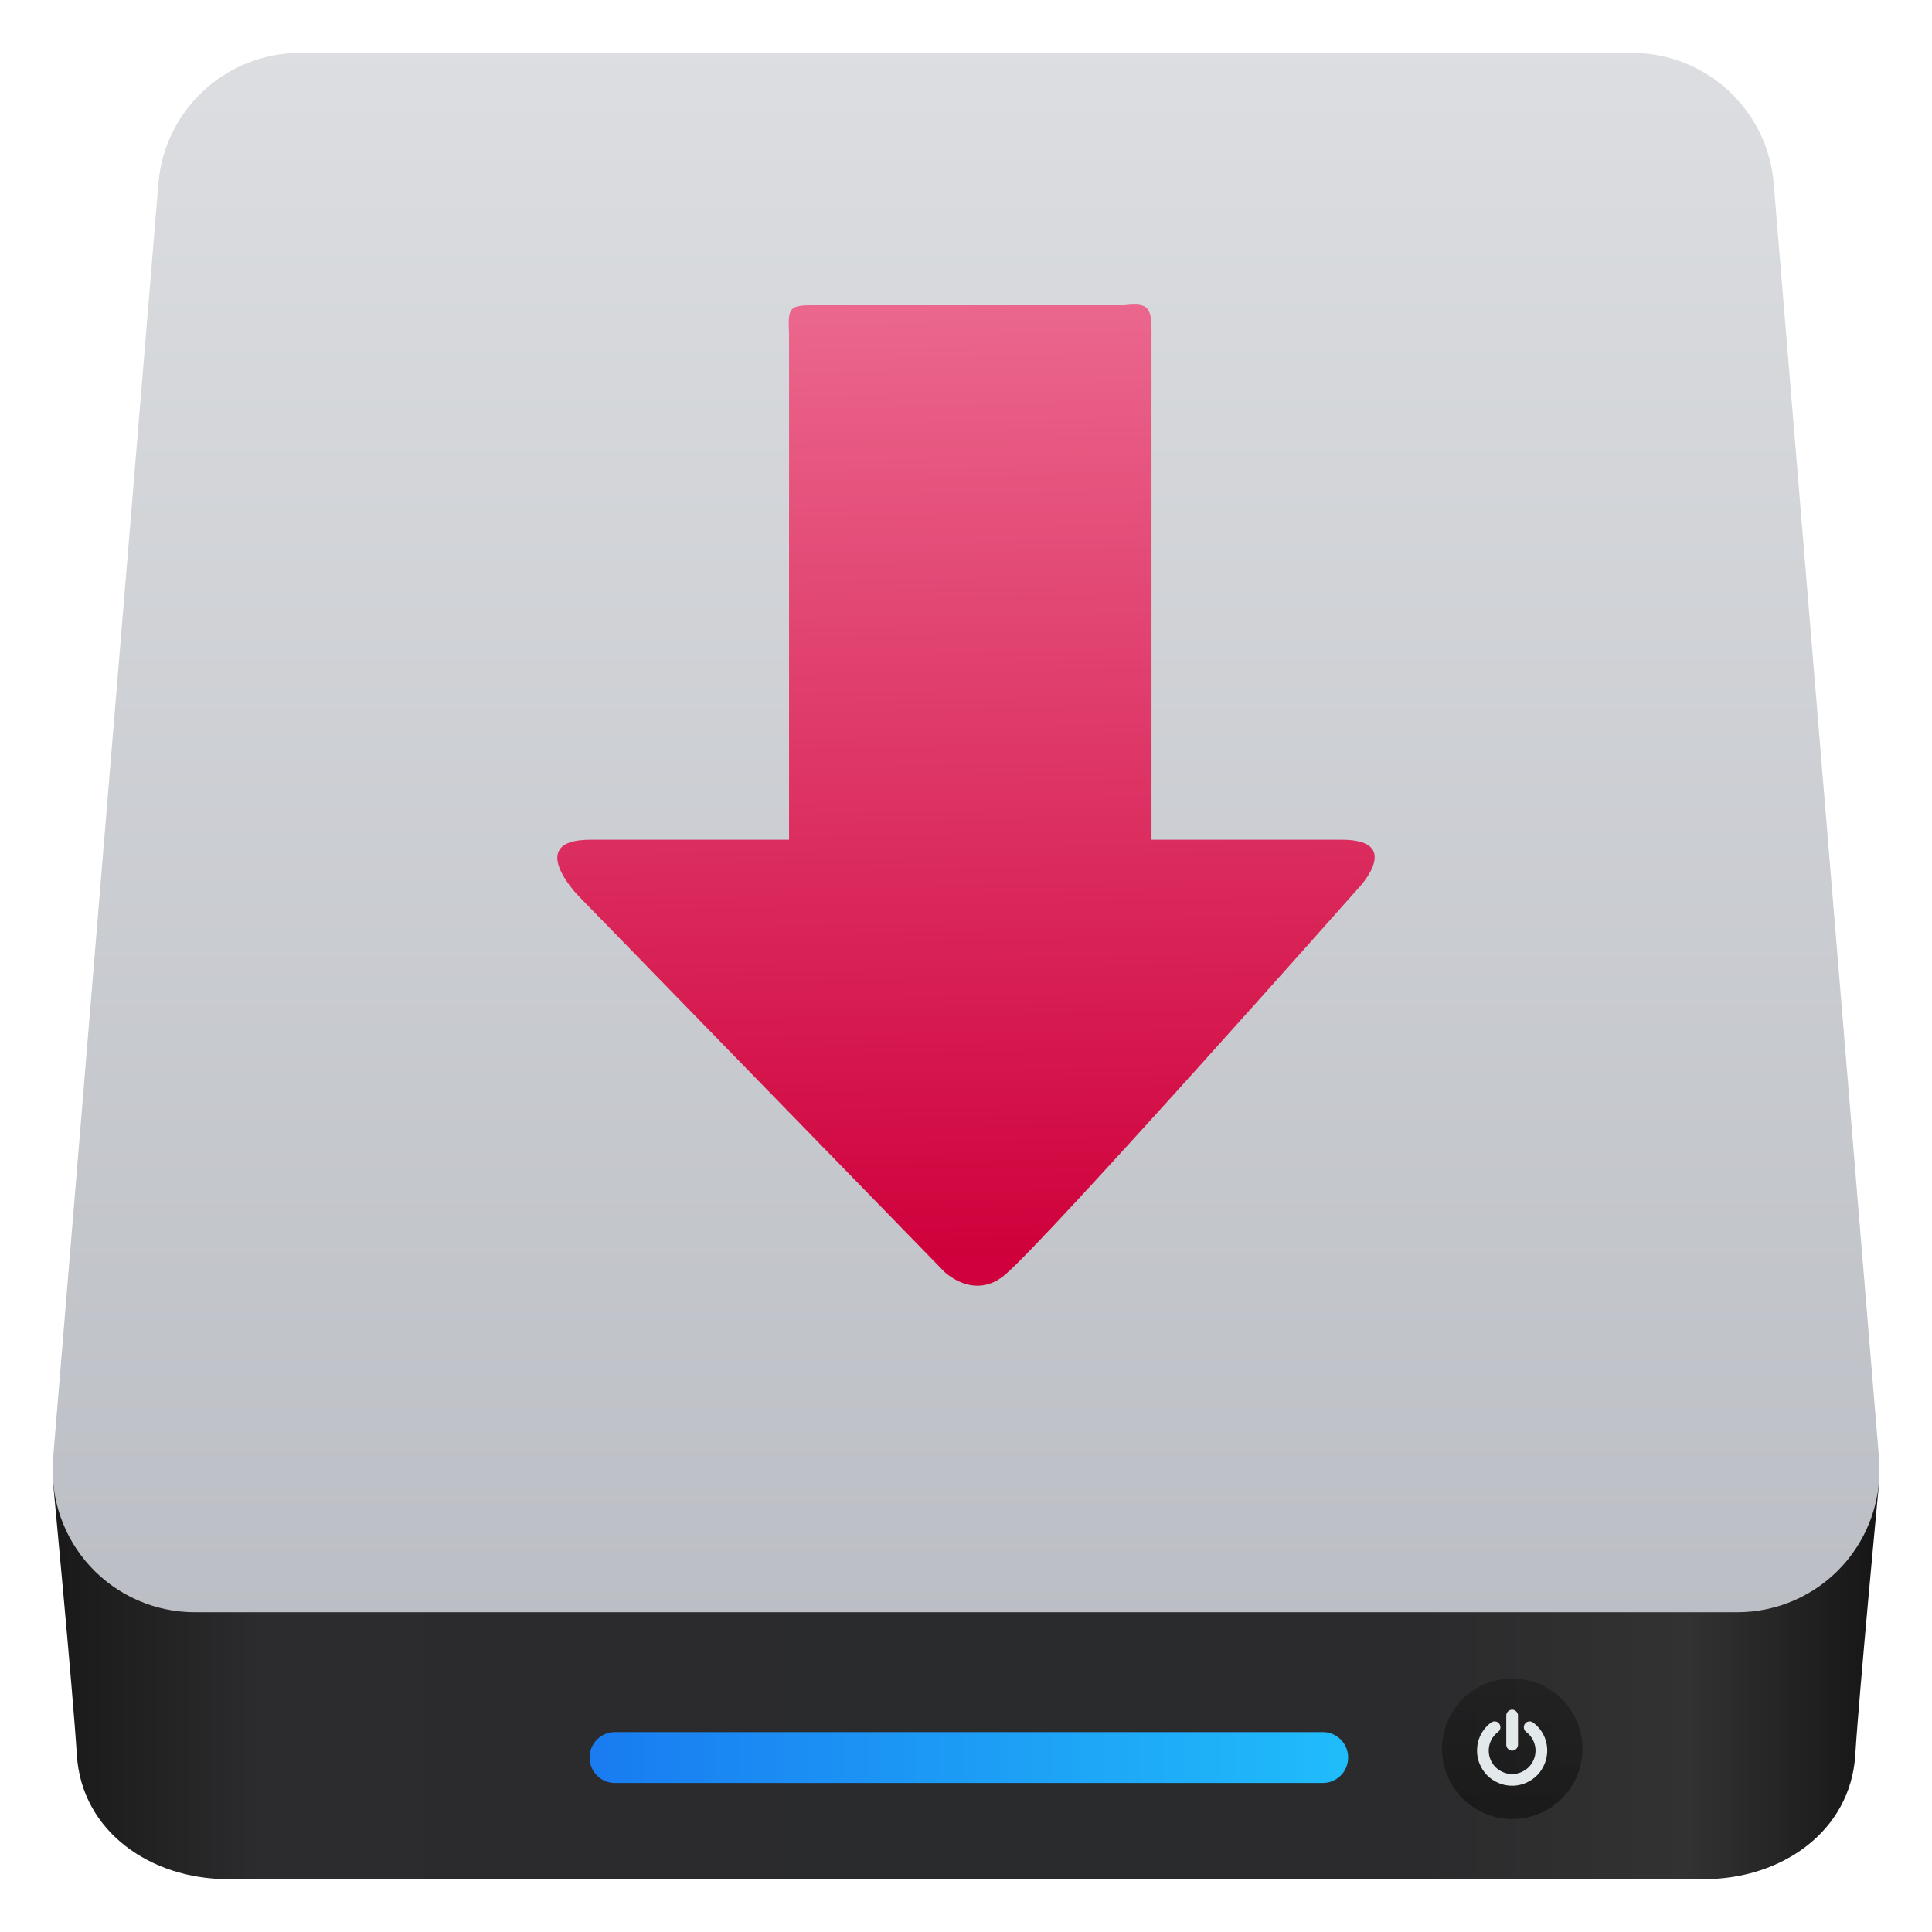
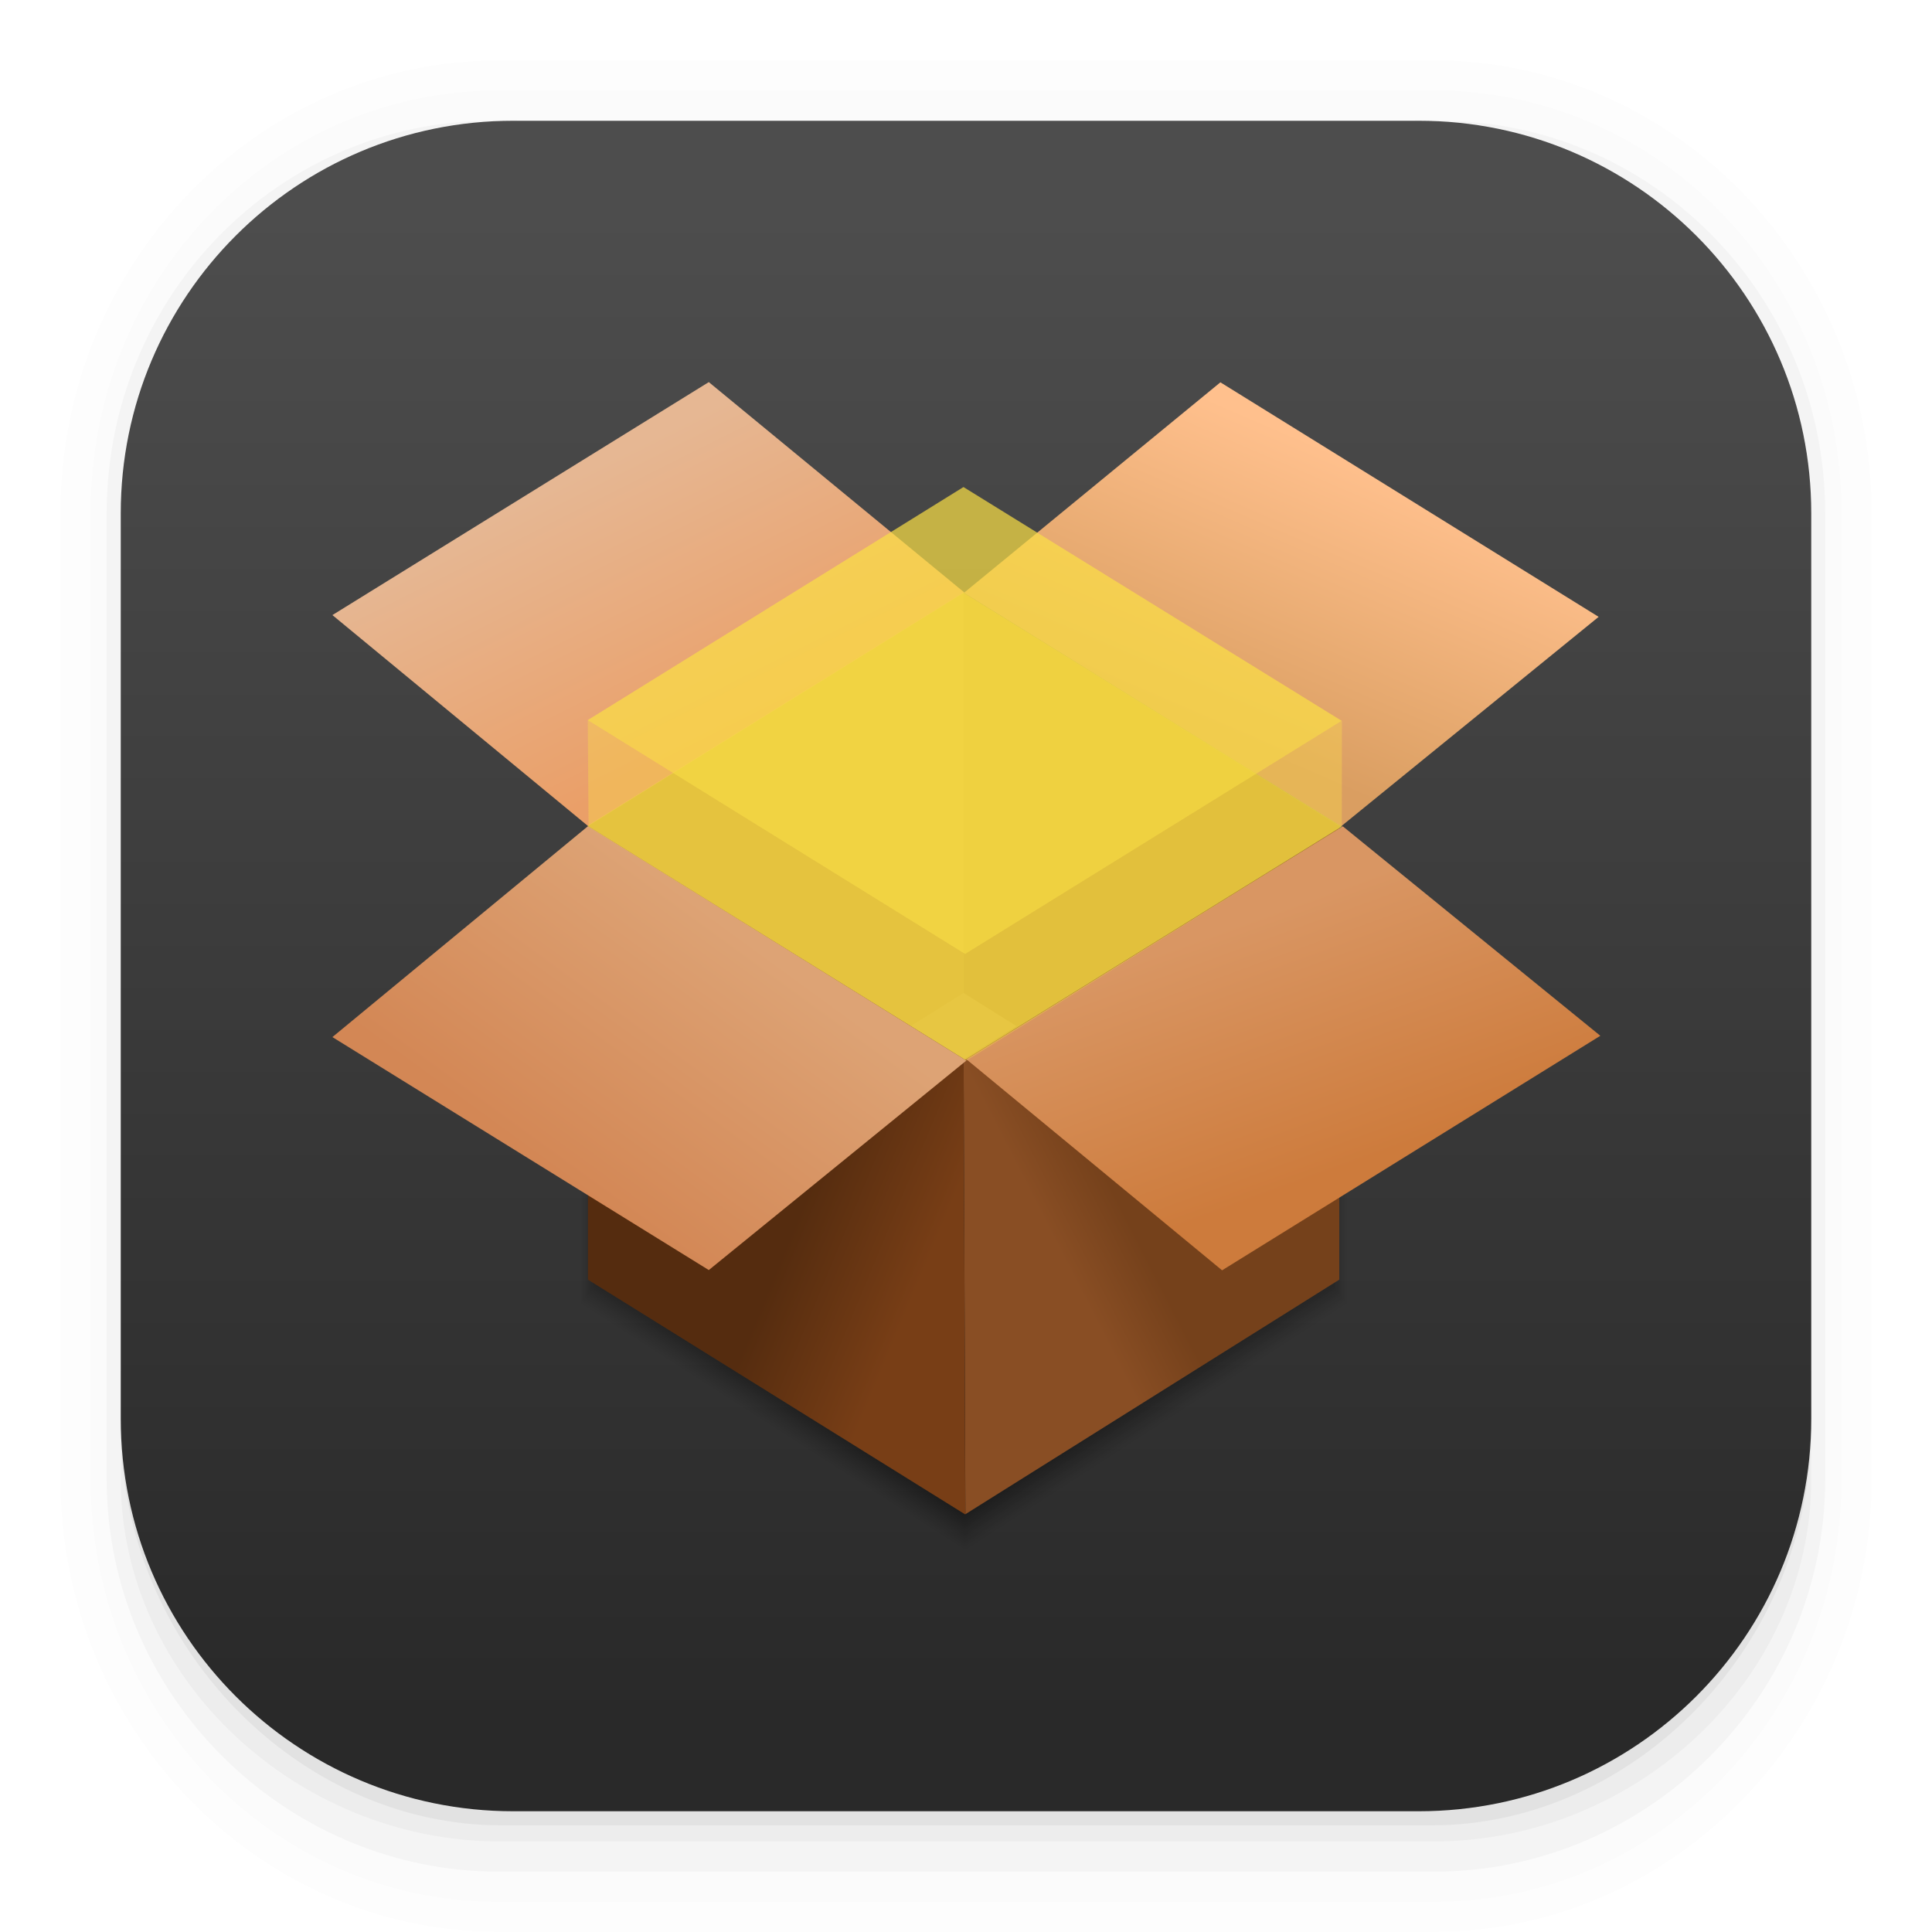
- <svg xmlns="http://www.w3.org/2000/svg" clip-rule="evenodd" fill-rule="evenodd" stroke-linejoin="round" stroke-miterlimit="2" viewBox="0 0 48 48">
-   <linearGradient id="a" x2="1" gradientTransform="matrix(44.2944 -.186744 .186744 44.2944 8.71926 1669.51)" gradientUnits="userSpaceOnUse">
-     <stop stop-color="#1a1a1a" offset="0" />
-     <stop stop-color="#2c2c2e" offset=".11" />
-     <stop stop-color="#2b2b2d" offset=".29" />
-     <stop stop-color="#2a2b2d" offset=".51" />
-     <stop stop-color="#2b2b2d" offset=".75" />
-     <stop stop-color="#323232" offset=".9" />
-     <stop stop-color="#171717" offset="1" />
-   </linearGradient>
-   <linearGradient id="b" x2="1" gradientTransform="matrix(-.00154162 -38.7406 38.7406 -.00154162 74.9066 40.0528)" gradientUnits="userSpaceOnUse">
-     <stop stop-color="#bbbec4" offset="0" />
-     <stop stop-color="#dcdee1" offset="1" />
-   </linearGradient>
-   <linearGradient id="c" x2="1" gradientTransform="matrix(18.8308 0 0 18.8308 14.6558 853.913)" gradientUnits="userSpaceOnUse">
-     <stop stop-color="#197cf1" offset="0" />
-     <stop stop-color="#20bcfa" offset="1" />
-   </linearGradient>
-   <linearGradient id="d" x2="1" gradientTransform="matrix(0 -3.48937 3.48937 0 183.229 44.9756)" gradientUnits="userSpaceOnUse">
-     <stop stop-color="#040404" stop-opacity=".45" offset="0" />
-     <stop stop-color="#121212" stop-opacity=".41" offset="1" />
-   </linearGradient>
-   <linearGradient id="e" x2="1" gradientTransform="matrix(-.842134 -64.9798 64.9798 -.842134 70.3376 81.7016)" gradientUnits="userSpaceOnUse">
-     <stop stop-color="#cf003b" offset="0" />
-     <stop stop-color="#eb678d" offset="1" />
-   </linearGradient>
-   <path d="m42.349 46.686h-36.695c-1.91 0-3.627-1.181-3.745-3.086-.095-1.546-.601-6.867-.602-6.878h45.389c-.001.011-.507 5.332-.602 6.878-.118 1.905-1.835 3.086-3.745 3.086z" fill="url(#a)" fill-rule="nonzero" />
-   <path d="m44.067 4.555c-.152-1.832-1.682-3.241-3.52-3.241h-33.091c-1.838 0-3.368 1.409-3.52 3.241-.587 7.112-1.988 24.061-2.617 31.677-.081.984.253 1.957.921 2.683.669.727 1.611 1.14 2.598 1.14h38.327c.987 0 1.929-.413 2.598-1.14.668-.726 1.002-1.699.921-2.683-.629-7.616-2.03-24.565-2.617-31.677z" fill="url(#b)" />
-   <path d="m33.494 43.661c0-.166-.066-.326-.184-.444-.118-.117-.278-.184-.444-.184h-17.589c-.167 0-.327.067-.444.184-.118.118-.184.278-.184.444v.008c0 .167.066.327.184.444.117.118.277.184.444.184h17.589c.166 0 .326-.066.444-.184.118-.117.184-.277.184-.444z" fill="url(#c)" />
-   <circle cx="37.572" cy="43.448" r="1.745" fill="url(#d)" />
-   <g fill-rule="nonzero">
-     <path d="m38.349 43.104c-.061-.122-.147-.224-.257-.306-.032-.025-.068-.034-.108-.029s-.072.024-.096.057c-.024.032-.033.067-.027.107.005.04.024.072.056.096.074.056.131.125.172.206.04.081.061.167.061.259 0 .079-.016.154-.046.225-.031.072-.072.134-.125.186-.052.052-.114.094-.185.124-.072.031-.147.046-.226.046s-.154-.015-.225-.046c-.072-.03-.134-.072-.186-.124s-.094-.114-.124-.186c-.031-.071-.046-.146-.046-.225 0-.092.02-.178.06-.259.041-.081.098-.15.172-.206.032-.024.051-.056.057-.096.005-.039-.004-.075-.028-.107-.024-.033-.055-.052-.095-.057s-.076.004-.109.029c-.11.082-.196.184-.257.306s-.091.252-.091.39c0 .118.023.231.069.338.046.108.108.201.186.279s.171.14.279.186c.107.046.22.069.338.069s.231-.023.339-.069c.107-.046.2-.108.278-.186s.14-.171.186-.279c.046-.107.069-.22.069-.338 0-.138-.03-.268-.091-.39zm-.781.39c.039 0 .074-.015.102-.043.029-.029.044-.063.044-.103v-.727c0-.039-.015-.073-.044-.102-.028-.029-.063-.043-.102-.043s-.073.014-.102.043-.043.063-.043.102v.727c0 .04.014.074.043.103.029.028.063.043.102.043z" fill="#e3e8ea" />
-     <path transform="matrix(.366336 0 0 .366336 -1.90956 1.42131)" d="m69.237 82.35-24.81-25.485s-3.68-3.794.819-3.794h13.48v-34.333c-.088-1.777.011-1.926 1.738-1.917h21.003c1.493-.166 1.842.049 1.841 1.631v34.619h12.905c4.158 0 1.226 3.172 1.226 3.172s-21.108 23.82-24.052 26.319c-2.118 1.811-4.15-.212-4.15-.212z" fill="url(#e)" />
+ <svg xmlns="http://www.w3.org/2000/svg" width="64" height="64" image-rendering="optimizeSpeed">
+   <defs>
+     <linearGradient id="a" x1="7.937" x2="7.937" y1="15.081" y2="1.852" gradientTransform="translate(0 .032) scale(3.7795)" gradientUnits="userSpaceOnUse">
+       <stop stop-color="#292929" offset="0" />
+       <stop stop-color="#4d4d4d" offset="1" />
+     </linearGradient>
+     <linearGradient id="b" x1="148.93" x2="155.51" y1="873.19" y2="886.31" gradientTransform="translate(238.52 -125.13) scale(.73261)" gradientUnits="userSpaceOnUse">
+       <stop stop-color="#e6b793" offset="0" />
+       <stop stop-color="#ea9f68" offset="1" />
+     </linearGradient>
+     <linearGradient id="c" x1="58.184" x2="64.173" y1="992.95" y2="979.05" gradientTransform="translate(325.39 -203.62) scale(.73261)" gradientUnits="userSpaceOnUse">
+       <stop stop-color="#da9e61" offset="0" />
+       <stop stop-color="#ffc08d" offset="1" />
+     </linearGradient>
+     <linearGradient id="d" x1="54.138" x2="57.452" y1="1022.3" y2="1020.6" gradientTransform="translate(325.39 -203.62) scale(.73261)" gradientUnits="userSpaceOnUse">
+       <stop stop-color="#894e24" offset="0" />
+       <stop stop-color="#75411b" offset="1" />
+     </linearGradient>
+     <linearGradient id="e" x1="69.802" x2="65.326" y1="1014" y2="1001.7" gradientTransform="translate(325.39 -203.62) scale(.73261)" gradientUnits="userSpaceOnUse">
+       <stop stop-color="#cd7b3c" offset="0" />
+       <stop stop-color="#d99663" offset="1" />
+     </linearGradient>
+     <linearGradient id="f" x1="38.672" x2="44.922" y1="1020.1" y2="1022.7" gradientTransform="translate(325.39 -203.62) scale(.73261)" gradientUnits="userSpaceOnUse">
+       <stop stop-color="#552c0f" offset="0" />
+       <stop stop-color="#783e16" offset="1" />
+     </linearGradient>
+     <linearGradient id="g" x1="26.575" x2="35.322" y1="1014.5" y2="1002.5" gradientTransform="translate(325.39 -203.62) scale(.73261)" gradientUnits="userSpaceOnUse">
+       <stop stop-color="#d38755" offset="0" />
+       <stop stop-color="#dda375" offset="1" />
+     </linearGradient>
+   </defs>
+   <g color="#000" image-rendering="auto">
+     <path d="M4.37.53C2.254.53.53 2.312.53 4.496v8.468c0 2.184 1.725 3.968 3.84 3.968h8.194c2.114 0 3.84-1.783 3.84-3.968V4.497c0-2.184-1.726-3.968-3.84-3.968zm.256.52h7.681c1.844 0 3.33 1.534 3.33 3.44v7.937c0 1.906-1.485 3.44-3.33 3.44h-7.68c-1.845 0-3.33-1.534-3.33-3.44V4.49c0-1.906 1.485-3.44 3.33-3.44z" opacity=".01" style="font-feature-settings:normal;font-variant-alternates:normal;font-variant-caps:normal;font-variant-east-asian:normal;font-variant-ligatures:normal;font-variant-numeric:normal;font-variant-position:normal;font-variation-settings:normal;inline-size:0;isolation:auto;mix-blend-mode:normal;shape-margin:0;shape-padding:0;text-decoration-color:#000;text-decoration-line:none;text-decoration-style:solid;text-indent:0;text-orientation:mixed;text-transform:none;white-space:normal" transform="scale(3.7796)" />
+     <path d="M4.359.794C2.392.794.795 2.447.795 4.48v8.5c0 2.035 1.597 3.688 3.564 3.688h8.216c1.967 0 3.564-1.653 3.564-3.688v-8.5c0-2.034-1.597-3.687-3.564-3.687zm.272.256h7.672c1.842 0 3.325 1.534 3.325 3.44v7.937c0 1.906-1.483 3.44-3.325 3.44H4.63c-1.842 0-3.325-1.534-3.325-3.44V4.49c0-1.906 1.483-3.44 3.325-3.44z" opacity=".01" style="font-feature-settings:normal;font-variant-alternates:normal;font-variant-caps:normal;font-variant-east-asian:normal;font-variant-ligatures:normal;font-variant-numeric:normal;font-variant-position:normal;font-variation-settings:normal;inline-size:0;isolation:auto;mix-blend-mode:normal;shape-margin:0;shape-padding:0;text-decoration-color:#000;text-decoration-line:none;text-decoration-style:solid;text-indent:0;text-orientation:mixed;text-transform:none;white-space:normal" transform="scale(3.7796)" />
+     <path d="M4.31 1.058c-1.866 0-3.375 1.539-3.375 3.44v8.467c0 1.9 1.57 3.439 3.435 3.439h8.2c1.866 0 3.427-1.538 3.427-3.44V4.498c0-1.9-1.51-3.439-3.375-3.439h-.097c1.794.087 3.214 1.582 3.214 3.432v7.937c0 1.906-1.506 3.44-3.377 3.44h-7.79c-1.871 0-3.377-1.534-3.377-3.44V4.49c0-1.85 1.42-3.345 3.214-3.432z" opacity=".03" style="font-feature-settings:normal;font-variant-alternates:normal;font-variant-caps:normal;font-variant-east-asian:normal;font-variant-ligatures:normal;font-variant-numeric:normal;font-variant-position:normal;font-variation-settings:normal;inline-size:0;isolation:auto;mix-blend-mode:normal;shape-margin:0;shape-padding:0;text-decoration-color:#000;text-decoration-line:none;text-decoration-style:solid;text-indent:0;text-orientation:mixed;text-transform:none;white-space:normal" transform="scale(3.7796)" />
+     <path d="M4 46.969V49c0 6.648 5.896 12 12.544 12h30.961C54.153 61 60 55.648 60 49v-1.992a12.972 12.972 0 0 1-13 12.963H17.002A12.973 12.973 0 0 1 4 46.969z" opacity=".03" style="font-feature-settings:normal;font-variant-alternates:normal;font-variant-caps:normal;font-variant-east-asian:normal;font-variant-ligatures:normal;font-variant-numeric:normal;font-variant-position:normal;font-variation-settings:normal;inline-size:0;isolation:auto;mix-blend-mode:normal;shape-margin:0;shape-padding:0;text-decoration-color:#000;text-decoration-line:none;text-decoration-style:solid;text-indent:0;text-orientation:mixed;text-transform:none;white-space:normal" />
+     <path d="M1.058 11.906v.592c0 1.939 1.573 3.5 3.332 3.5h8.16c1.76 0 3.325-1.561 3.325-3.5v-.58c-.006 2.095-1.537 3.78-3.44 3.78H4.498c-1.905 0-3.44-1.692-3.44-3.792z" opacity=".05" style="font-feature-settings:normal;font-variant-alternates:normal;font-variant-caps:normal;font-variant-east-asian:normal;font-variant-ligatures:normal;font-variant-numeric:normal;font-variant-position:normal;font-variation-settings:normal;inline-size:0;isolation:auto;mix-blend-mode:normal;shape-margin:0;shape-padding:0;text-decoration-color:#000;text-decoration-line:none;text-decoration-style:solid;text-indent:0;text-orientation:mixed;text-transform:none;white-space:normal" transform="scale(3.7796)" />
+   </g>
+   <rect x="4" y="4" width="56" height="56" rx="13.002" ry="13.002" fill="url(#a)" />
+   <g stroke-width="1.143">
+     <g opacity=".03">
+       <path d="m44.613 27.384-.001 15.787-12.623 8.16-.061-15.84z" />
+       <path d="M19.243 27.384V43.17l12.743 8.172-.058-15.852z" />
+     </g>
+     <g opacity=".03">
+       <path d="m44.55 27.36-.002 15.73-12.577 8.132-.061-15.784z" />
+       <path d="M19.271 27.36v15.73l12.697 8.143-.058-15.795z" />
+     </g>
+     <g opacity=".03">
+       <path d="M44.504 27.359v15.676l-12.535 8.103-.06-15.729z" />
+       <path d="M19.313 27.359v15.676l12.653 8.114-.057-15.74z" />
+     </g>
+     <g opacity=".03">
+       <path d="M44.475 27.378v15.62l-12.49 8.075-.061-15.673z" />
+       <path d="m19.373 27.378.001 15.62 12.607 8.086-.057-15.684z" />
+     </g>
+     <g opacity=".03">
+       <path d="M44.415 27.355v15.568L31.966 50.97l-.06-15.62z" />
+       <path d="M19.398 27.355v15.568l12.566 8.058-.057-15.632z" />
+     </g>
+     <g opacity=".03">
+       <path d="M44.374 27.353v15.519l-12.409 8.021-.06-15.57z" />
+       <path d="M19.437 27.353v15.519l12.525 8.032-.057-15.582z" />
+     </g>
+     <g opacity=".03">
+       <path d="M44.352 27.375v15.472L31.98 50.844l-.06-15.524z" />
+       <path d="M19.49 27.375v15.472l12.488 8.008-.057-15.535z" />
+     </g>
+     <g opacity=".03">
+       <path d="M44.315 27.373V42.8L31.98 50.774l-.06-15.478z" />
+       <path d="M19.525 27.373V42.8l12.451 7.985-.056-15.49z" />
+     </g>
+     <g opacity=".03">
+       <path d="M44.263 27.35v15.383l-12.3 7.952-.06-15.435z" />
+       <path d="M19.543 27.35v15.383l12.416 7.963-.056-15.447z" />
+     </g>
+     <g opacity=".03">
+       <path d="m44.23 27.349-.001 15.342-12.268 7.931-.06-15.394z" />
+       <path d="M19.575 27.349V42.69l12.383 7.942-.056-15.406z" />
+     </g>
+     <g opacity=".03">
+       <path d="M44.21 27.37v15.3l-12.233 7.909-.06-15.352z" />
+       <path d="M19.624 27.37v15.3l12.35 7.92-.057-15.364z" />
+     </g>
+     <g opacity=".03">
+       <path d="M44.177 27.368v15.26l-12.202 7.888-.059-15.311z" />
+       <path d="m19.655 27.368.001 15.26 12.316 7.899-.056-15.323z" />
+     </g>
+     <g opacity=".03">
+       <path d="M44.129 27.346v15.22l-12.17 7.868-.06-15.272z" />
+       <path d="M19.67 27.346v15.22l12.285 7.879-.056-15.283z" />
+     </g>
+     <g opacity=".03">
+       <path d="m44.096 27.344-.001 15.18-12.138 7.847-.059-15.231z" />
+       <path d="M19.702 27.344v15.18l12.252 7.858-.055-15.243z" />
+     </g>
+     <g opacity=".03">
+       <path d="M44.062 27.343v15.14l-12.106 7.825-.058-15.19z" />
+       <path d="m19.733 27.343.001 15.14 12.22 7.836-.056-15.202z" />
+     </g>
+     <g opacity=".03">
+       <path d="M44.032 27.342v15.103l-12.076 7.807-.06-15.154z" />
+       <path d="M19.762 27.342v15.103l12.19 7.818-.055-15.166z" />
+     </g>
+     <g opacity=".03">
+       <path d="m44.003 27.34-.001 15.068-12.047 7.788-.059-15.118z" />
+       <path d="M19.79 27.34v15.068l12.161 7.799-.055-15.13z" />
+     </g>
+     <path d="m31.92 19.649 12.47 7.718-12.385 7.769-12.53-7.77z" fill="#925c36" />
+     <path d="m337.71 520.17 13.566-8.397 9.213 7.585-13.563 8.418z" fill="url(#b)" transform="translate(-299.378 -457.713) scale(.9191)" />
+     <path d="m360.47 519.37 13.595 8.415 9.283-7.551-13.633-8.453z" fill="url(#c)" transform="translate(-299.378 -457.713) scale(.9191)" />
+     <path d="M31.92 19.649v13.244l-12.384 7.77-.06-13.297z" fill="#894e24" />
+     <path d="m31.92 19.649.001 13.244 12.384 7.77.06-13.297z" fill="#783e16" />
+     <path d="M374 527.77v16.353l-13.475 8.453-.065-16.408z" fill="url(#d)" transform="translate(-299.378 -457.713) scale(.9191)" />
+     <path d="m360.56 536.18 13.566-8.397 9.283 7.55-13.633 8.453z" fill="url(#e)" transform="translate(-299.378 -457.713) scale(.9191)" />
+     <path d="M346.92 527.77v16.353l13.602 8.464-.062-16.42z" fill="url(#f)" transform="translate(-299.378 -457.713) scale(.9191)" />
+     <path d="m337.71 535.38 13.566 8.397 9.283-7.55-13.633-8.453z" fill="url(#g)" transform="translate(-299.378 -457.713) scale(.9191)" />
+     <g fill="#fbdf45">
+       <path d="m19.467 27.356 12.502 7.749 12.477-7.726-12.53-7.745z" opacity=".7" />
+       <path d="m19.467 23.856 12.502 7.749 12.477-7.726-12.53-7.745z" opacity=".7" />
+       <path d="m19.47 23.859.027 3.532L32.02 35.13l12.428-7.739.005-3.517-12.486 7.731z" opacity=".35" />
+     </g>
  </g>
</svg>
